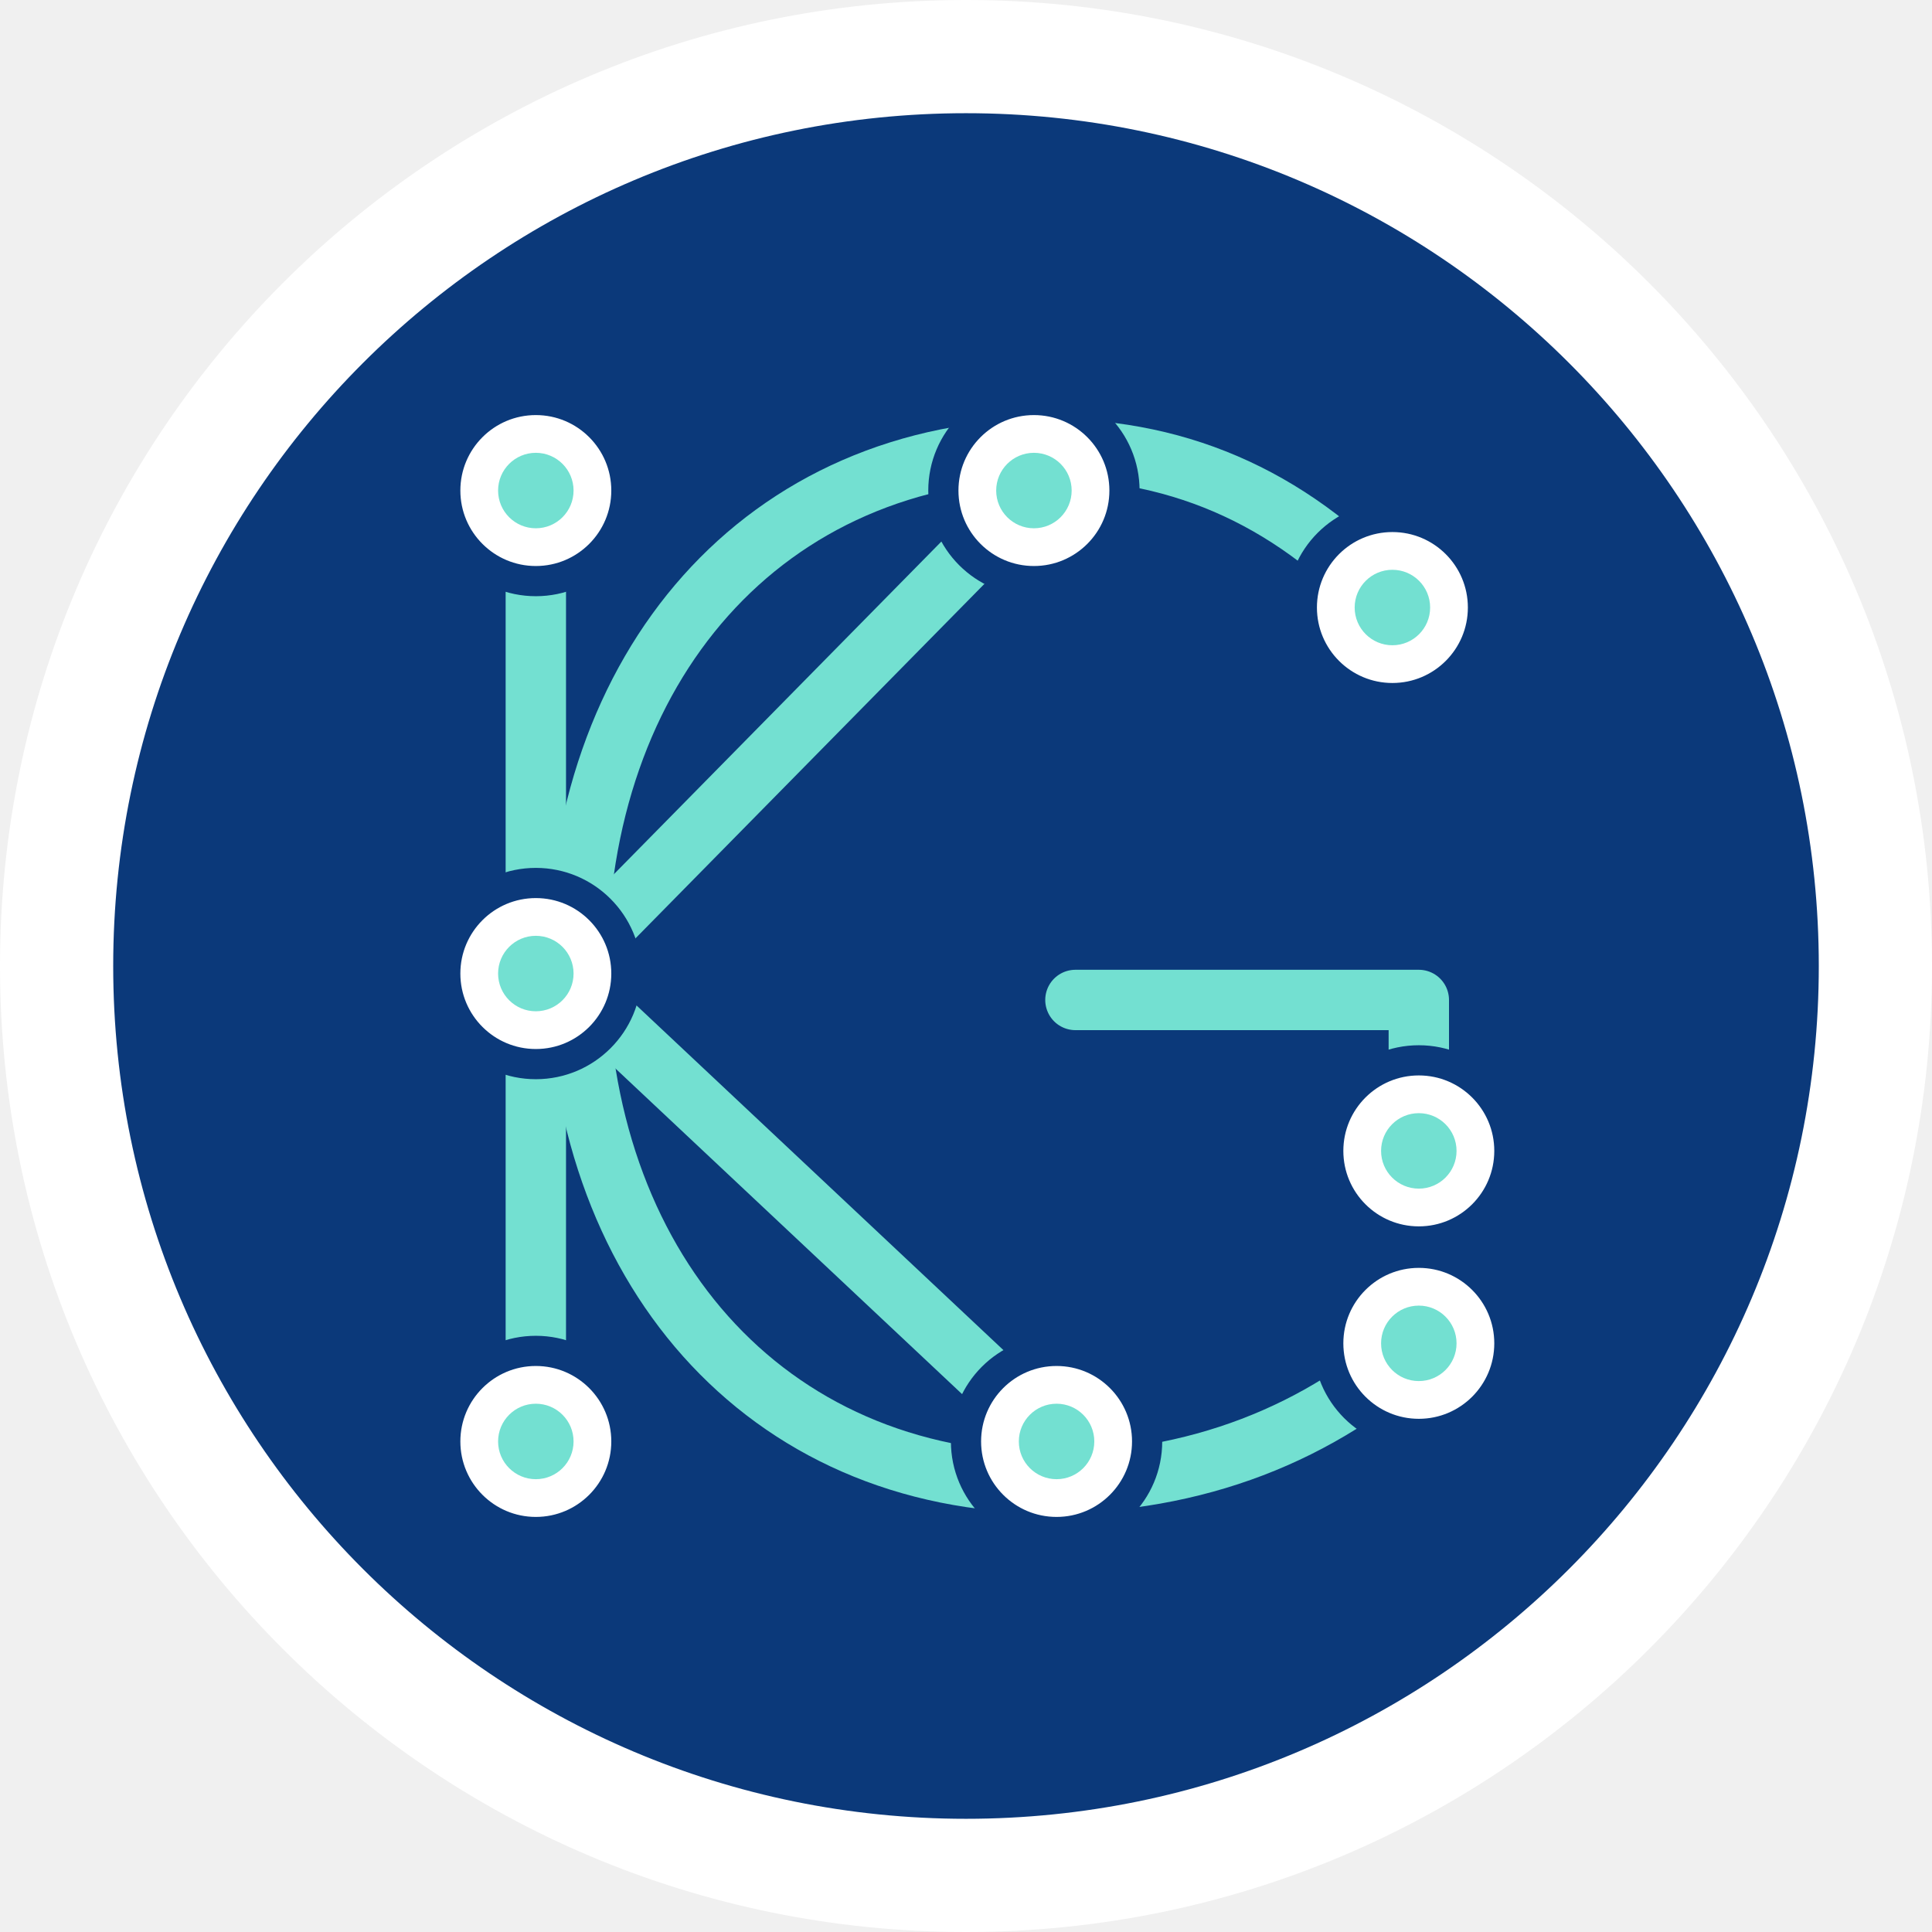
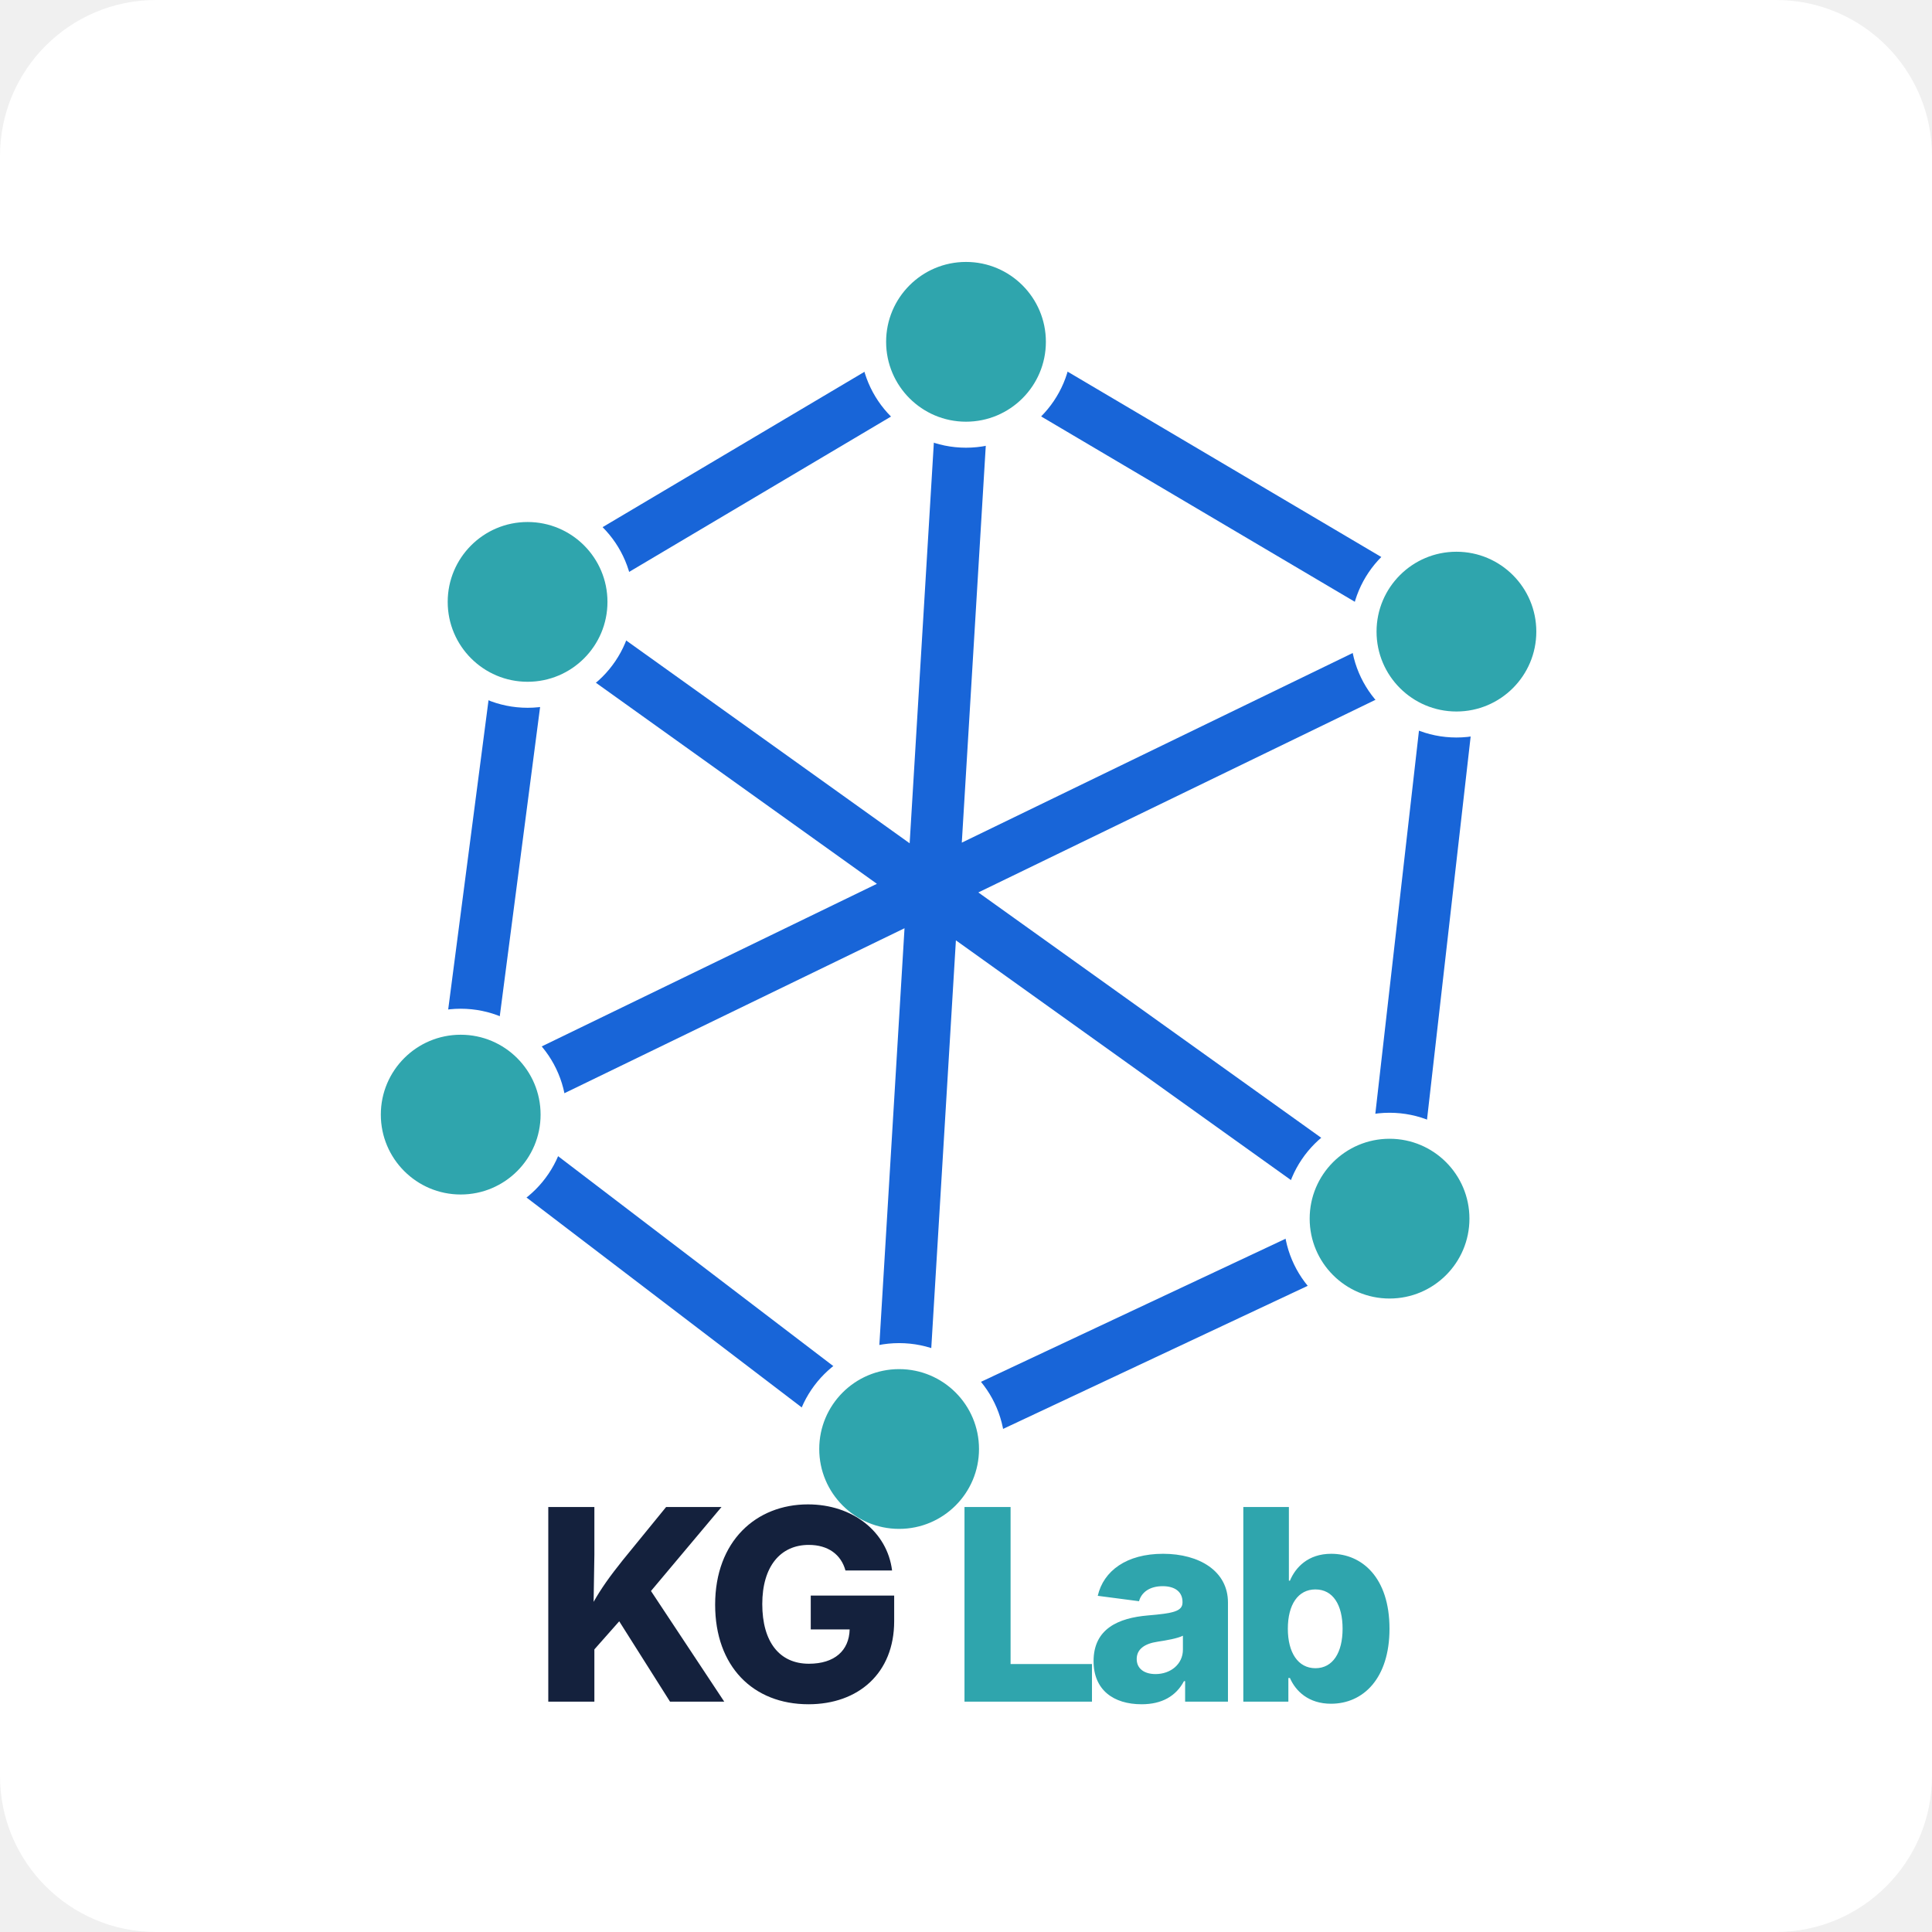
- <svg xmlns="http://www.w3.org/2000/svg" viewBox="0 0 512 512" role="img" aria-labelledby="title desc">
-   <rect width="512" height="512" rx="256" fill="#ffffff" />
-   <circle cx="256" cy="256" r="226" fill="#0b397a" />
-   <g fill="none" stroke="#73e0d1" stroke-width="16" stroke-linecap="round" stroke-linejoin="round">
-     <path d="M142 130v252M148 258l126-128M148 258l132 124" />
-     <path d="M369 161c-25-28-55-42-91-42-76 0-125 58-125 137s49 137 125 137c39 0 72-13 98-37v-91h-91" />
+ <svg xmlns="http://www.w3.org/2000/svg" viewBox="0 0 520 520" role="img" aria-labelledby="title desc">
+   <rect width="520" height="520" rx="42" fill="#ffffff" />
+   <g transform="translate(70 48)">
+     <g fill="none" stroke="#1865d8" stroke-width="14" stroke-linecap="round" stroke-linejoin="round">
+       <path d="M72 114 190 44l132 78-18 158-132 62L54 252Z" />
+       <path d="M72 114 304 280M190 44 172 342M322 122 54 252" />
+     </g>
+     <g fill="#2fa5ad" stroke="#ffffff" stroke-width="7">
+       <circle cx="72" cy="114" r="25" />
+       <circle cx="190" cy="44" r="25" />
+       <circle cx="322" cy="122" r="25" />
+       <circle cx="304" cy="280" r="25" />
+       <circle cx="172" cy="342" r="25" />
+       <circle cx="54" cy="252" r="25" />
+     </g>
  </g>
-   <g fill="#ffffff" stroke="#0b397a" stroke-width="8">
-     <circle cx="142" cy="130" r="24" />
-     <circle cx="142" cy="258" r="24" />
-     <circle cx="142" cy="382" r="24" />
-     <circle cx="274" cy="130" r="24" />
-     <circle cx="280" cy="382" r="24" />
-     <circle cx="369" cy="161" r="24" />
-     <circle cx="376" cy="305" r="24" />
-     <circle cx="376" cy="356" r="24" />
-   </g>
-   <g fill="#73e0d1">
-     <circle cx="142" cy="130" r="10" />
-     <circle cx="142" cy="258" r="10" />
-     <circle cx="142" cy="382" r="10" />
-     <circle cx="274" cy="130" r="10" />
-     <circle cx="280" cy="382" r="10" />
-     <circle cx="369" cy="161" r="10" />
-     <circle cx="376" cy="305" r="10" />
-     <circle cx="376" cy="356" r="10" />
-   </g>
+   <text x="260" y="458" text-anchor="middle" font-family="Inter, Arial, sans-serif" font-size="72" font-weight="800" letter-spacing="-4" fill="#14213d">KG <tspan fill="#2fa5ad">Lab</tspan>
+   </text>
</svg>
